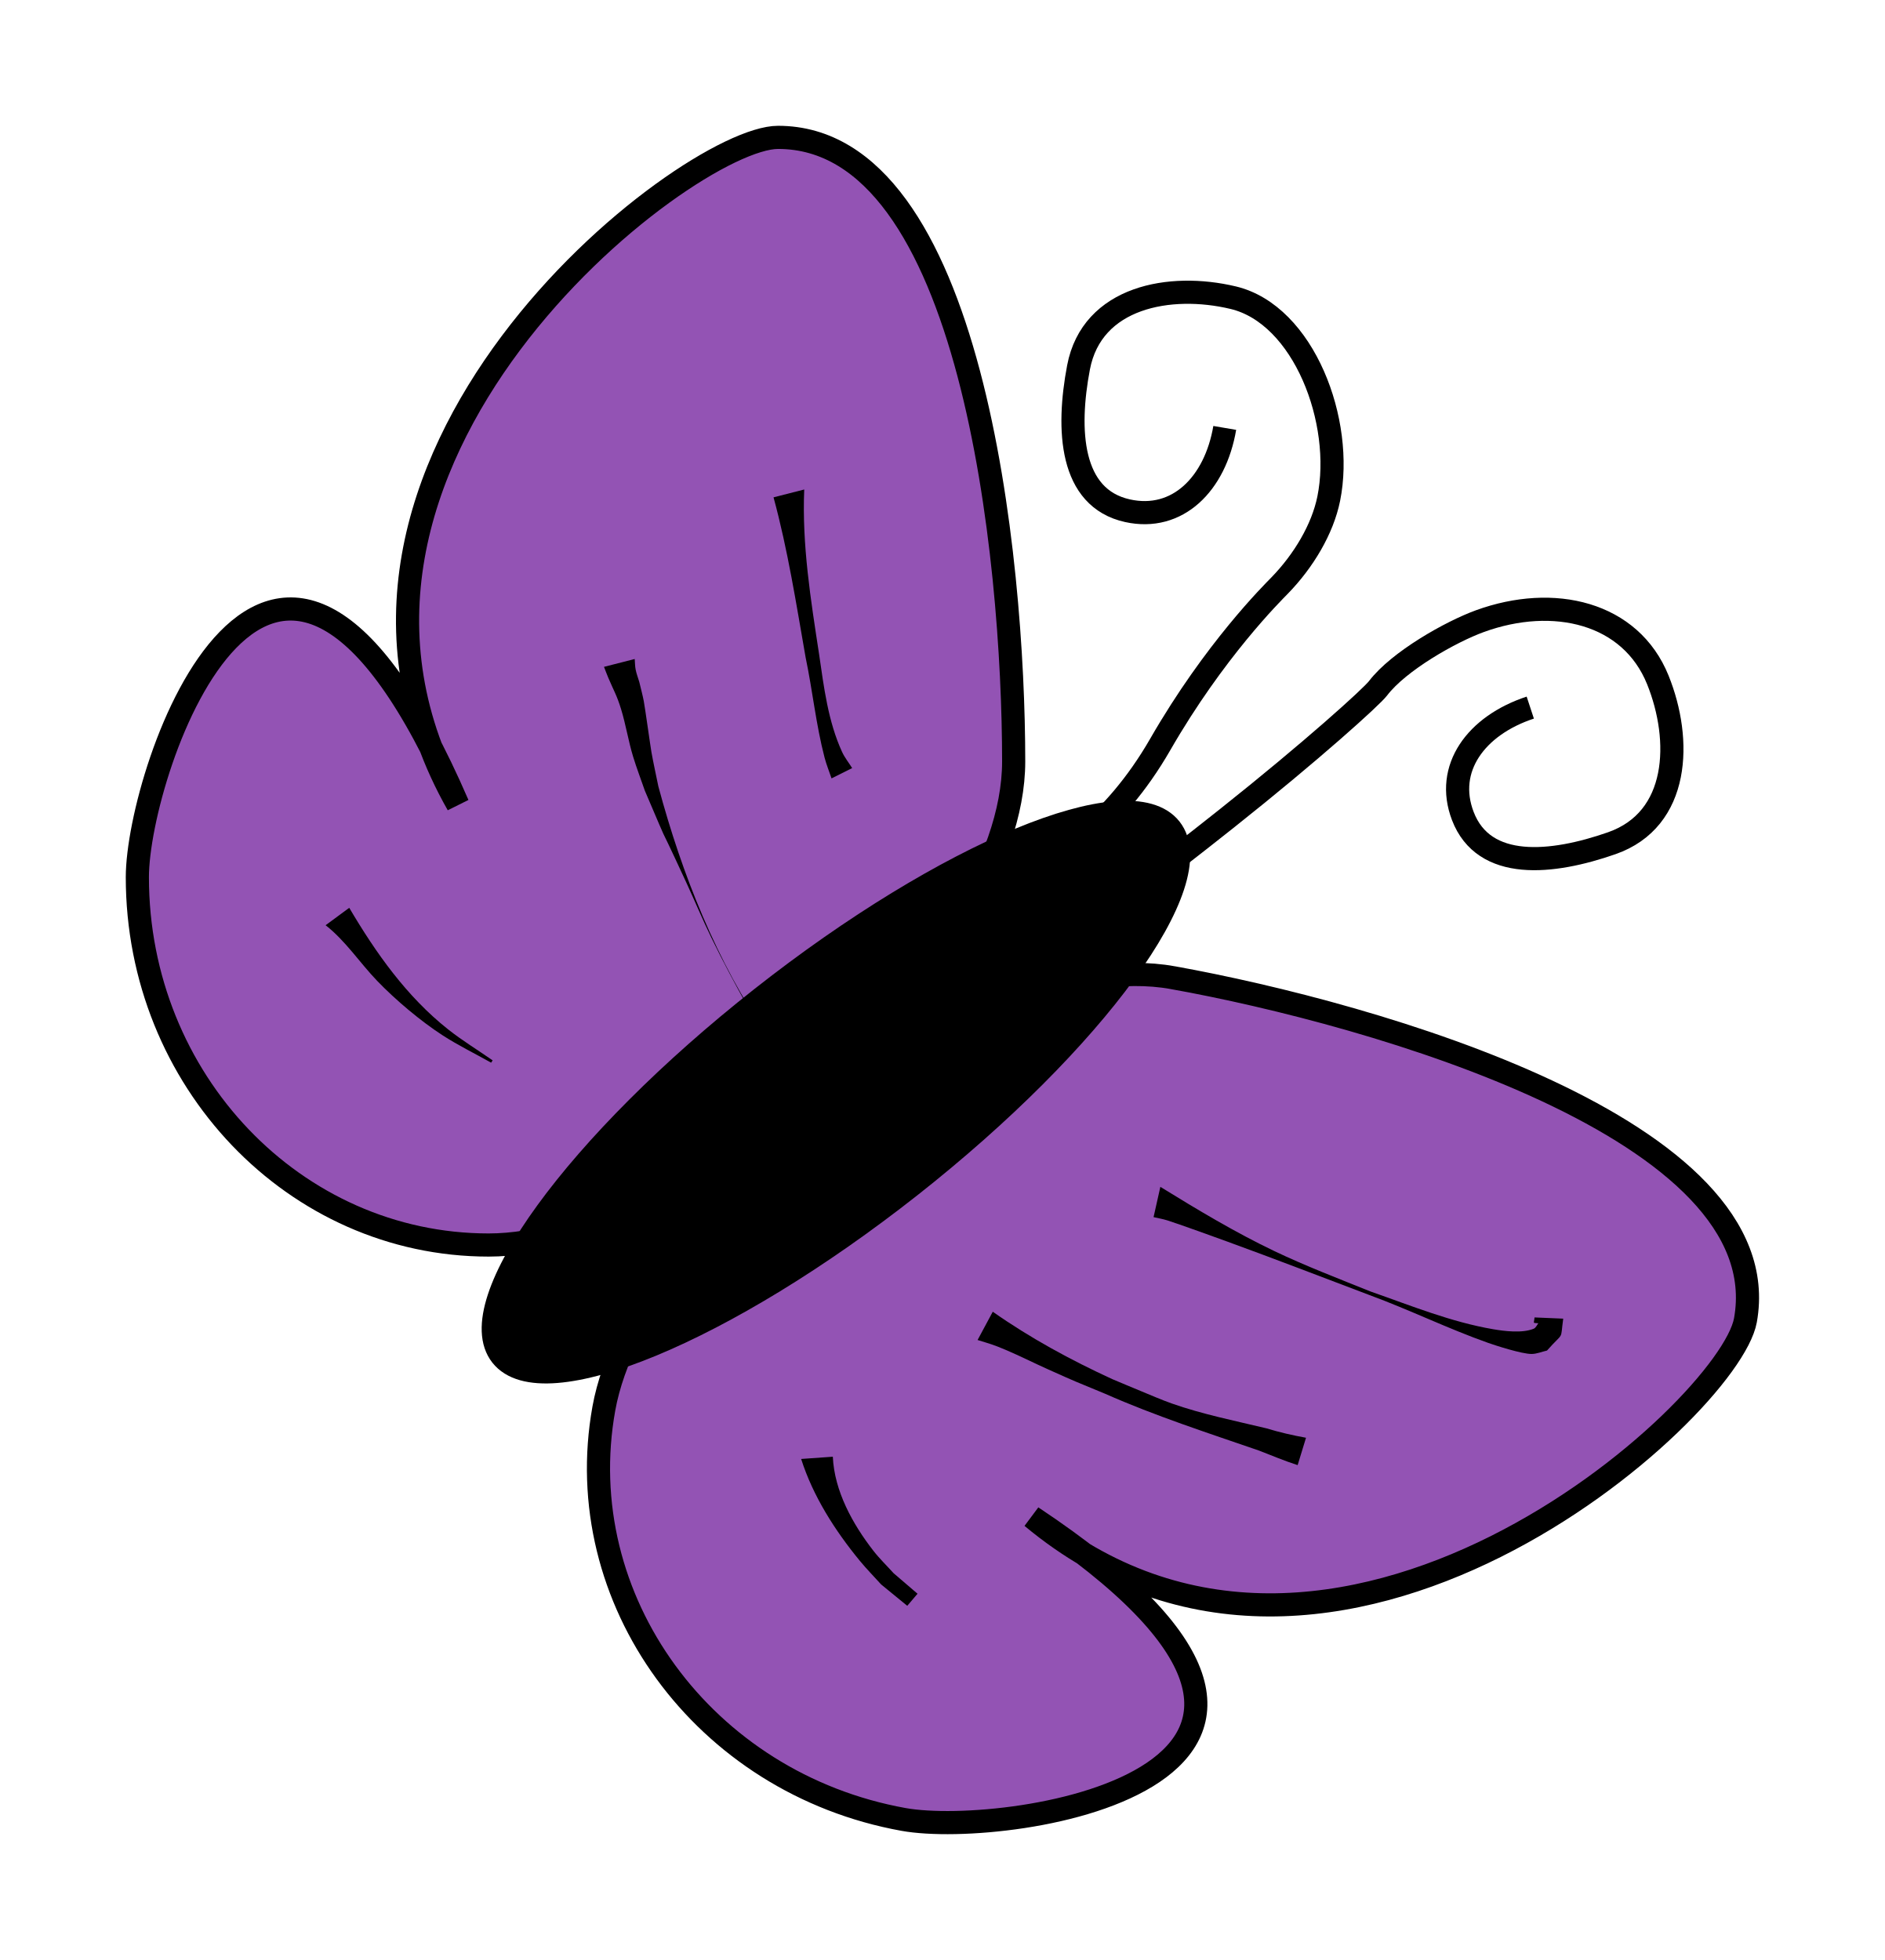
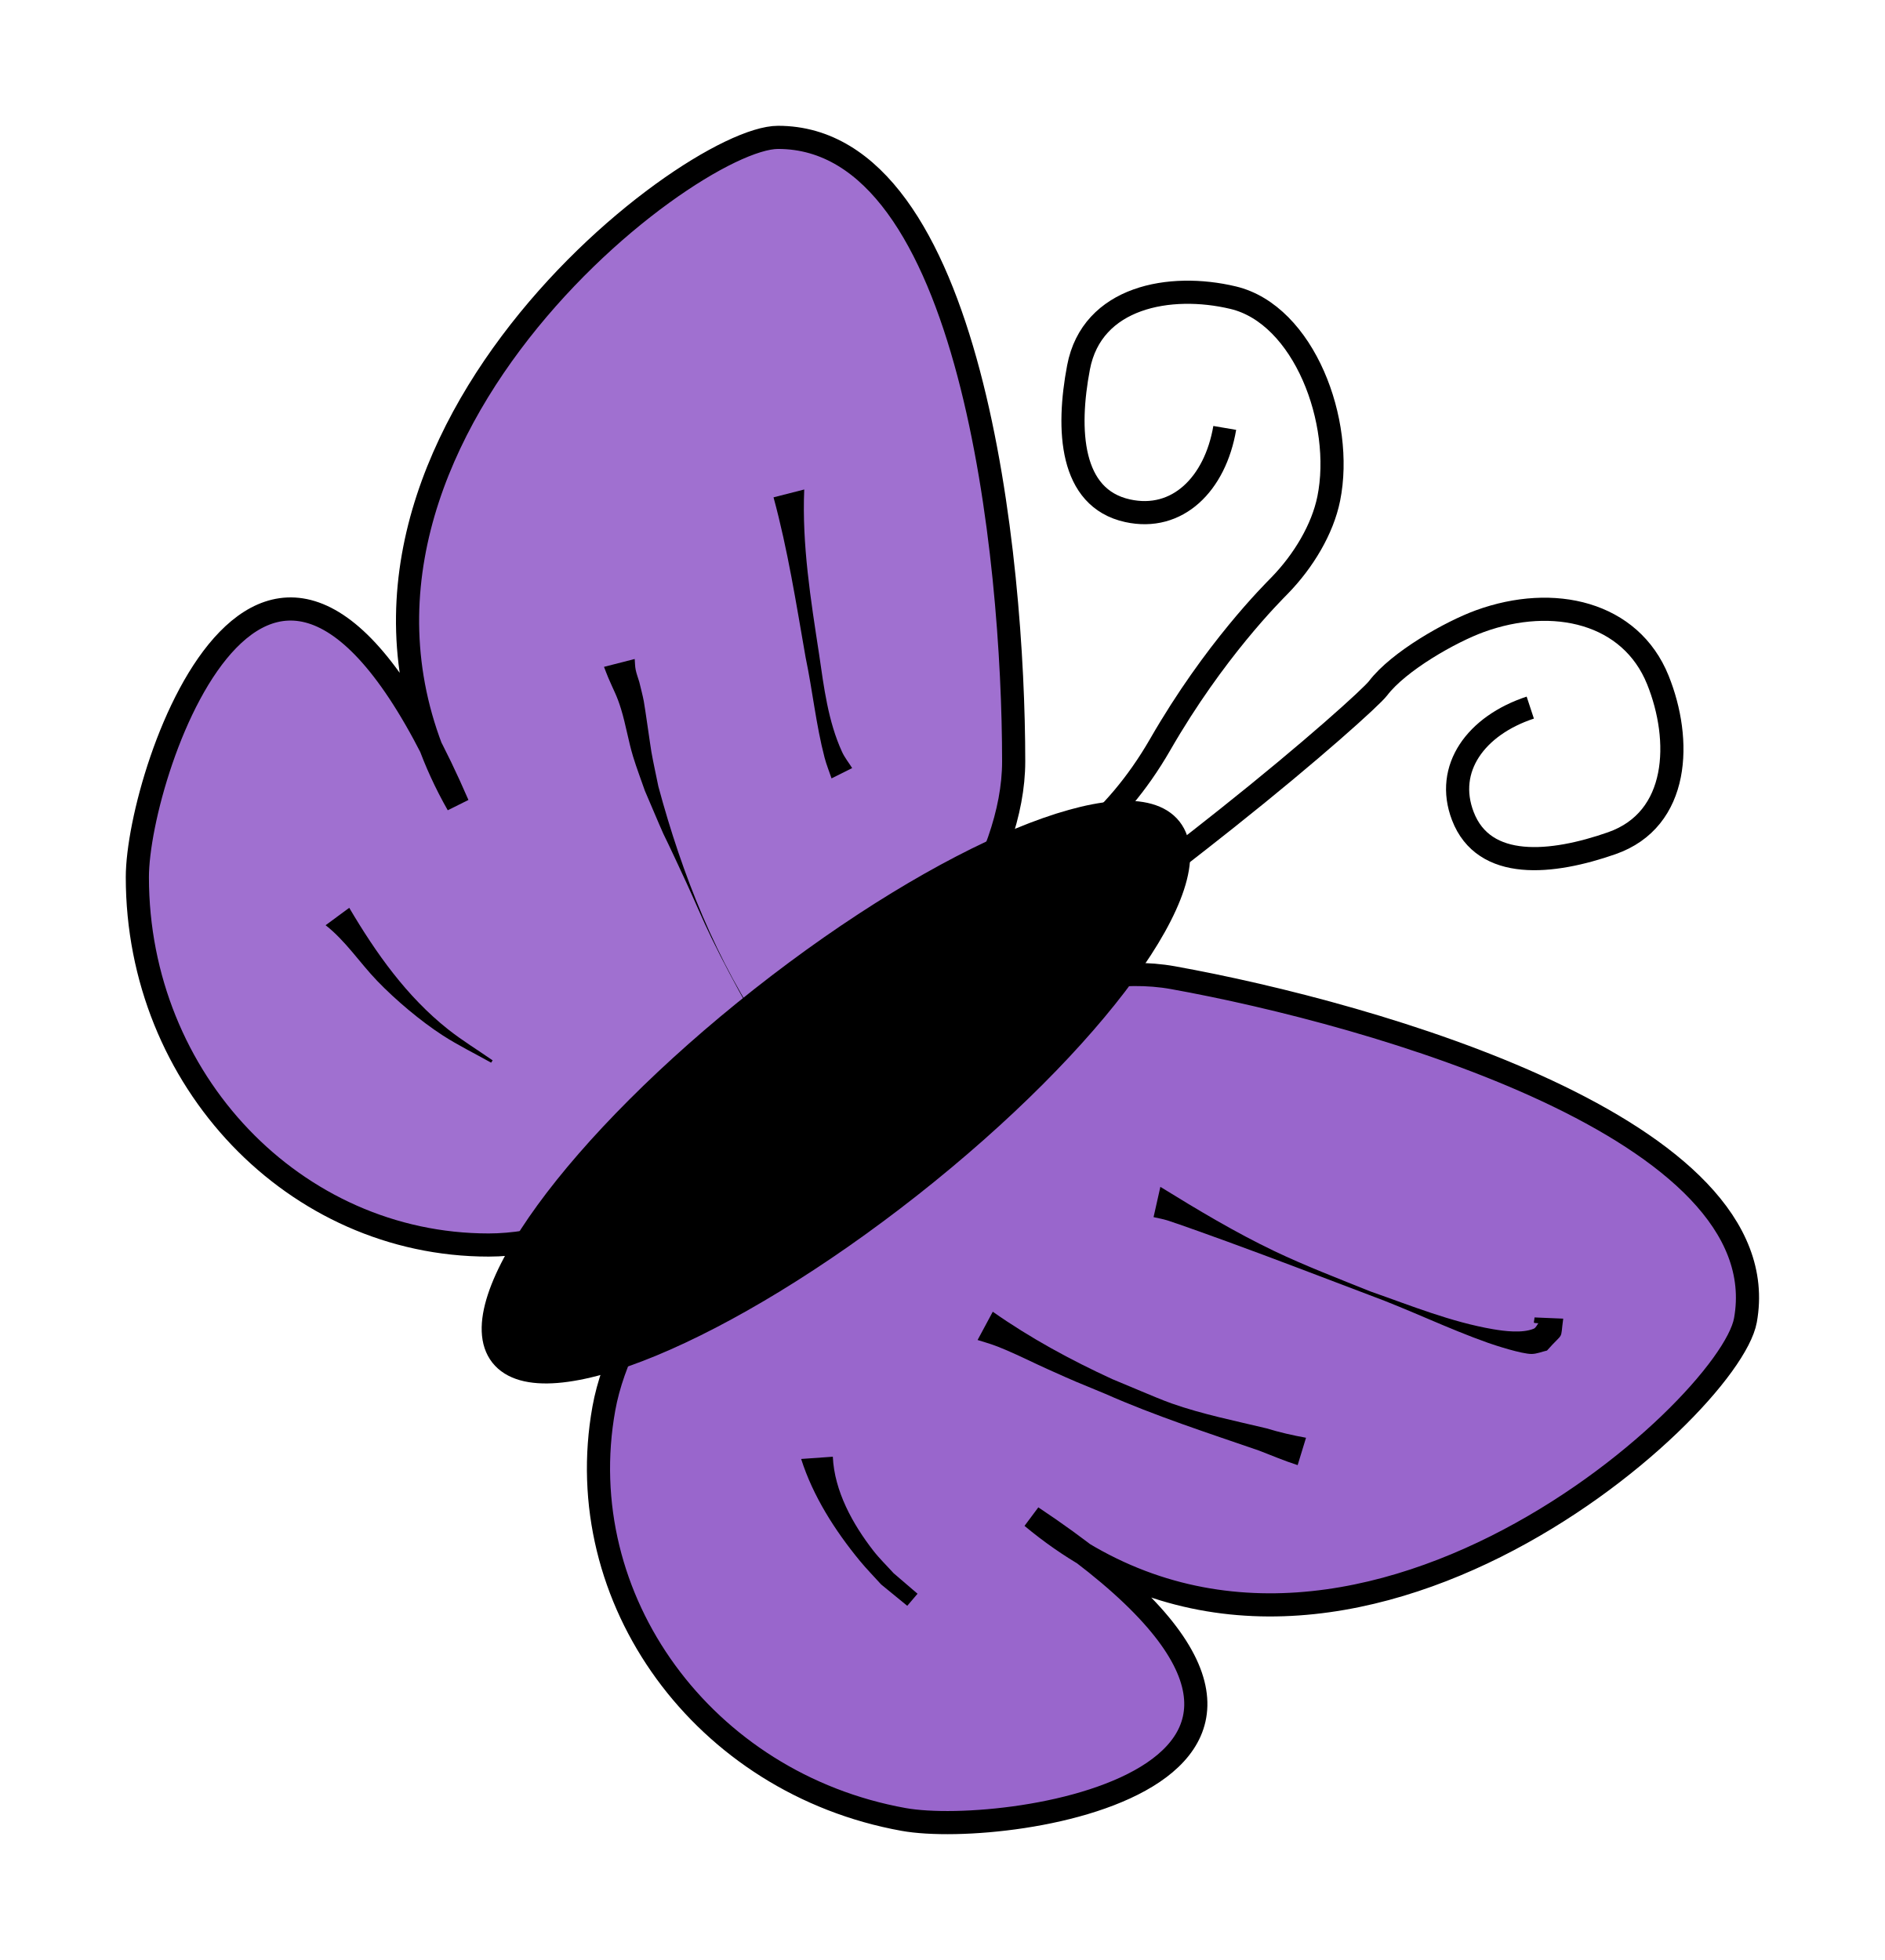
<svg xmlns="http://www.w3.org/2000/svg" width="74.923" height="77.923" id="svg10560" version="1.1">
  <defs id="defs10562">
    </defs>
  <g id="layer1" transform="translate(1.766945,-126.3767)">
    <g id="layer1-54" transform="translate(239.835,239.3412)">
      <g transform="matrix(0.6817788,0.7315584,-0.7315584,0.6817788,280.4318,-146.5237)" id="g3199" />
      <g transform="translate(-227.1429,-28.57143)" id="g3464">
        <g id="layer1-0" transform="matrix(0.06725509,0,0,0.06725509,-12.94947,-73.82934)">
-           <g id="g12641" transform="matrix(1.710208,0,0,1.710208,-1391.839,-1820.725)">
-             <path style="fill:#9353b4;fill-opacity:1;fill-rule:evenodd;stroke:#000000;stroke-width:8;stroke-linecap:round;stroke-linejoin:miter;stroke-miterlimit:4;stroke-opacity:1;stroke-dashoffset:0" d="m 1151.044,1235.976 c 0,70.219 -114.365,167.143 -181.429,167.143 -67.063,0 -121.429,-56.924 -121.429,-127.143 0,-37.07 46.58,-173.292 110.753,-25.103 -66.956,-117.925 79.017,-230.611 110.676,-230.611 67.063,0 81.429,145.495 81.429,215.714 z" id="path10711" />
-             <path id="path11224" d="m 1206.093,1310.713 c -69.105,-12.458 -184.781,82.898 -196.679,148.898 -11.898,65.999 34.478,129.601 103.583,142.059 36.482,6.577 178.807,-15.097 44.354,-104.542 104.176,86.815 240.971,-36.85 246.588,-68.007 11.898,-65.999 -128.741,-105.949 -197.846,-118.407 z" style="fill:#9353b4;fill-opacity:1;fill-rule:evenodd;stroke:#000000;stroke-width:8;stroke-linecap:round;stroke-linejoin:miter;stroke-miterlimit:4;stroke-opacity:1;stroke-dashoffset:0" />
-             <path style="fill:#000000;fill-opacity:1;fill-rule:evenodd;stroke:#000000;stroke-width:8;stroke-linecap:round;stroke-linejoin:miter;stroke-miterlimit:4;stroke-opacity:1;stroke-dasharray:none;stroke-dashoffset:0" id="path11226" d="m 497.143,556.648 c 0,22.88 -65.878,41.429 -147.143,41.429 -81.265,0 -147.143,-18.548 -147.143,-41.429 0,-22.88 65.878,-41.429 147.143,-41.429 81.265,0 147.143,18.548 147.143,41.429 z" transform="matrix(0.785624,-0.6187042,0.6187042,0.785624,470.2467,1129.493)" />
-             <path style="fill:none;stroke:#000000;stroke-width:8;stroke-linecap:butt;stroke-linejoin:miter;stroke-miterlimit:4;stroke-opacity:1;stroke-dasharray:none" d="m 1223.991,1120.689 c -3.317,19.436 -16.358,32.421 -33.596,28.624 -19.915,-4.387 -21.024,-28.013 -16.941,-49.527 4.642,-24.458 31.638,-29.32 53.443,-24.116 24.473,5.84 38.399,42.915 33.036,69.462 -2.136,10.573 -8.711,21.537 -16.922,29.985 -2.621,2.696 -22.569,22.411 -41.322,54.993 -32.071,55.723 -83.225,55.272 -86.329,56.586" id="path11230" />
-             <path style="fill:none;stroke:#000000;stroke-width:8;stroke-linecap:butt;stroke-linejoin:miter;stroke-miterlimit:4;stroke-opacity:1;stroke-dasharray:none" d="m 1329.582,1217.361 c -18.727,6.169 -29.63,20.995 -23.313,37.477 7.298,19.042 30.827,16.628 51.495,9.392 23.497,-8.225 24.293,-35.644 15.906,-56.434 -9.413,-23.333 -36.024,-29.574 -61.478,-20.325 -10.138,3.684 -28.084,13.836 -35.218,23.21 -2.277,2.992 -22.848,21.609 -52.282,44.996 -50.337,39.996 -56.431,41.018 -57.269,44.282" id="path11230-8" />
-             <path style="fill:#000000;fill-opacity:1;fill-rule:evenodd;stroke:none" id="path11506" d="m 1201.74,1383.015 c 12.838,7.914 25.832,15.724 39.457,22.232 10.616,5.071 22.362,9.584 33.259,13.962 13.875,4.855 27.72,10.52 42.298,13.016 3.719,0.637 10.01,1.478 14.012,-0.173 0.763,-0.315 1.074,-1.253 1.611,-1.88 -2.093,-0.253 -1.523,0.316 -1.322,-2.023 0,0 9.914,0.418 9.914,0.418 l 0,0 c -1.096,7.977 0.477,4.164 -5.609,11.031 -1.779,0.392 -3.515,1.169 -5.337,1.177 -3.416,0.014 -12.624,-2.989 -14.967,-3.817 -13.933,-4.925 -27.245,-11.474 -41.114,-16.565 -16.398,-6.202 -32.749,-12.52 -49.223,-18.516 -2.128,-0.775 -17.111,-6.216 -20.67,-7.304 -1.526,-0.467 -3.107,-0.729 -4.66,-1.094 0,0 2.35,-10.463 2.35,-10.463 z" />
-             <path style="fill:#000000;fill-opacity:1;fill-rule:evenodd;stroke:none" id="path11508" d="m 1143.819,1426.176 c 12.929,9.088 26.927,16.688 41.267,23.283 3.376,1.412 6.741,2.849 10.127,4.235 3.481,1.425 6.927,2.949 10.475,4.199 10.61,3.739 21.821,5.977 32.745,8.598 4.481,1.378 9.039,2.411 13.645,3.247 0,0 -2.893,9.457 -2.893,9.457 l 0,0 c -4.554,-1.452 -8.907,-3.312 -13.369,-5.029 -17.854,-6.155 -35.856,-11.981 -53.155,-19.628 -11.292,-4.679 -8.958,-3.615 -19.766,-8.459 -4.898,-2.195 -9.692,-4.622 -14.63,-6.725 -4.293,-1.829 -5.64,-2.153 -9.694,-3.403 0,0 5.247,-9.775 5.247,-9.775 z" />
-             <path style="fill:#000000;fill-opacity:1;fill-rule:evenodd;stroke:none" id="path11510" d="m 1088.54,1476.293 c 0.531,11.861 6.868,23.313 14.025,32.513 2.133,2.742 4.65,5.164 6.975,7.746 2.759,2.367 5.518,4.734 8.277,7.102 0,0 -3.55,4.173 -3.55,4.173 l 0,0 c -3.005,-2.458 -6.011,-4.916 -9.016,-7.374 -2.465,-2.734 -5.057,-5.359 -7.395,-8.203 -8.556,-10.408 -16.157,-22.297 -20.261,-35.182 0,0 10.946,-0.775 10.946,-0.775 z" />
-             <path style="fill:#000000;fill-opacity:1;fill-rule:evenodd;stroke:none" id="path11512" d="m 1078.66,1141.974 c -0.811,19.133 2.262,38.152 5.146,57 1.652,11.33 3.089,23.126 7.917,33.673 0.918,2.006 2.332,3.745 3.498,5.617 0,0 -7.124,3.564 -7.124,3.564 l 0,0 c -0.803,-2.399 -1.772,-4.749 -2.41,-7.197 -2.961,-11.356 -4.146,-23.153 -6.548,-34.62 -3.243,-18.513 -6.149,-37.174 -11.087,-55.325 0,0 10.609,-2.712 10.609,-2.712 z" />
-             <path style="fill:#000000;fill-opacity:1;fill-rule:evenodd;stroke:none" id="path11514" d="m 1020.072,1200.563 c 0.108,1.226 0.086,2.472 0.328,3.68 0.291,1.457 0.84,2.851 1.26,4.276 0.516,2.201 1.127,4.383 1.547,6.604 0.46,2.431 2.301,15.681 2.639,17.58 0.708,3.98 1.599,7.926 2.398,11.888 8.23,30.593 20.106,60.51 38.067,86.781 2.881,4.213 6.235,8.083 9.352,12.125 1.294,1.432 8.743,10.59 12.274,11.997 0.556,0.222 1.506,-1.634 0.913,-1.548 -2.538,0.367 -4.858,1.646 -7.287,2.469 0,0 10.306,-0.951 10.306,-0.951 l 0,0 c -2.382,2.828 -3.867,6.775 -7.146,8.484 -1.319,0.688 -2.38,-1.857 -3.236,-3.074 -3.396,-4.83 -4.307,-11.17 -8.369,-15.612 -9.151,-15.969 -18.515,-31.84 -26.568,-48.407 -3.043,-6.261 -5.719,-12.695 -8.639,-19.015 -12.748,-27.586 -3.634,-6.777 -14.325,-31.74 -1.354,-3.926 -2.85,-7.806 -4.061,-11.778 -1.651,-5.415 -2.514,-11.049 -4.172,-16.462 -1.461,-4.77 -2.522,-6.351 -4.418,-10.826 -0.525,-1.239 -0.981,-2.505 -1.472,-3.758 0,0 10.609,-2.712 10.609,-2.712 z" />
-             <path style="fill:#000000;fill-opacity:1;fill-rule:evenodd;stroke:none" id="path11520" d="m 921.416,1286.563 c 9.19,15.585 19.819,30.646 34.136,41.993 4.909,3.891 10.281,7.158 15.421,10.737 0,0 -0.523,0.798 -0.523,0.798 l 0,0 c -5.566,-3.136 -11.331,-5.942 -16.698,-9.409 -7.606,-4.912 -16.326,-12.255 -22.685,-18.868 -6.036,-6.277 -10.876,-13.793 -17.818,-19.232 0,0 8.167,-6.019 8.167,-6.019 z" />
-           </g>
+           <path id="path10711" d="m 576.686,293.052 c 0,120.089 -195.589,285.849 -310.281,285.849 -114.692,0 -207.668,-97.352 -207.668,-217.441 0,-63.397 79.662,-296.365 189.41,-42.932 -114.508,-201.676 135.135,-394.393 189.279,-394.393 114.692,0 139.26,248.827 139.26,368.916 z" style="fill:#9966cc;fill-opacity:0.933;fill-rule:evenodd;stroke:#000000;stroke-width:13.682;stroke-linecap:round;stroke-linejoin:miter;stroke-miterlimit:4;stroke-opacity:1;stroke-dashoffset:0" />
+           <path style="fill:#9966cc;fill-opacity:1;fill-rule:evenodd;stroke:#000000;stroke-width:13.682;stroke-linecap:round;stroke-linejoin:miter;stroke-miterlimit:4;stroke-opacity:1;stroke-dashoffset:0" d="M 670.831,420.867 C 552.647,399.562 354.817,562.64 334.469,675.513 c -20.347,112.873 58.965,221.645 177.149,242.95 62.392,11.247 305.796,-25.82 75.854,-178.789 C 765.634,888.145 999.583,676.652 1009.189,623.367 1029.536,510.494 789.015,442.172 670.831,420.867 z" id="path11224" />
+           <path transform="matrix(1.34358,-1.058113,1.058113,1.34358,-587.6189,110.9426)" d="m 497.143,556.648 a 147.143,41.429 0 1 1 -294.286,0 147.143,41.429 0 1 1 294.286,0 z" id="path11226" style="fill:#000000;fill-opacity:1;fill-rule:evenodd;stroke:#000000;stroke-width:8;stroke-linecap:round;stroke-linejoin:miter;stroke-miterlimit:4;stroke-opacity:1;stroke-dasharray:none;stroke-dashoffset:0" />
+           <path id="path11230" d="m 701.44,95.886 c -5.673,33.24 -27.975,55.447 -57.456,48.952 -34.058,-7.503 -35.956,-47.908 -28.973,-84.702 7.938,-41.829 54.107,-50.144 91.399,-41.244 41.853,9.988 65.67,73.394 56.498,118.794 -3.653,18.083 -14.898,36.833 -28.939,51.28 -4.482,4.612 -38.598,38.327 -70.669,94.05 -54.848,95.297 -142.333,94.526 -147.64,96.774" style="fill:none;stroke:#000000;stroke-width:13.682;stroke-linecap:butt;stroke-linejoin:miter;stroke-miterlimit:4;stroke-opacity:1;stroke-dasharray:none" />
+           <path id="path11230-8" d="m 882.024,261.217 c -32.028,10.55 -50.674,35.905 -39.869,64.094 12.482,32.565 52.72,28.436 88.068,16.063 40.184,-14.067 41.546,-60.959 27.202,-96.514 -16.098,-39.904 -61.608,-50.578 -105.141,-34.76 -17.339,6.3 -48.03,23.662 -60.23,39.695 -3.894,5.118 -39.076,36.956 -89.413,76.952 -86.087,68.402 -96.509,70.15 -97.942,75.732" style="fill:none;stroke:#000000;stroke-width:13.682;stroke-linecap:butt;stroke-linejoin:miter;stroke-miterlimit:4;stroke-opacity:1;stroke-dasharray:none" />
+           <path d="m 663.387,544.52 c 21.956,13.535 44.179,26.892 67.48,38.021 18.156,8.672 38.244,16.39 56.879,23.878 23.73,8.303 47.407,17.991 72.339,22.259 6.359,1.089 17.119,2.528 23.964,-0.296 1.304,-0.538 1.837,-2.143 2.755,-3.215 -3.579,-0.433 -2.604,0.541 -2.261,-3.461 0,0 16.954,0.714 16.954,0.714 l 0,0 c -1.874,13.643 0.817,7.121 -9.593,18.866 -3.042,0.671 -6.012,2 -9.127,2.013 -5.842,0.024 -21.59,-5.111 -25.596,-6.527 -23.829,-8.422 -46.595,-19.624 -70.313,-28.33 -28.044,-10.608 -56.007,-21.411 -84.182,-31.667 -3.64,-1.325 -29.264,-10.63 -35.35,-12.491 -2.609,-0.798 -5.313,-1.247 -7.969,-1.87 0,0 4.02,-17.895 4.02,-17.895 z" id="path11506" style="fill:#000000;fill-opacity:1;fill-rule:evenodd;stroke:none" />
+           <path d="m 564.331,618.333 c 22.111,15.543 46.051,28.54 70.576,39.818 5.773,2.414 11.528,4.872 17.319,7.243 5.954,2.438 11.847,5.043 17.915,7.182 18.145,6.395 37.318,10.221 56.001,14.705 7.663,2.357 15.459,4.124 23.336,5.553 0,0 -4.948,16.173 -4.948,16.173 l 0,0 c -7.788,-2.483 -15.233,-5.664 -22.864,-8.601 -30.534,-10.527 -61.322,-20.49 -90.906,-33.567 -19.312,-8.002 -15.321,-6.183 -33.804,-14.466 -8.376,-3.754 -16.575,-7.905 -25.02,-11.502 -7.342,-3.127 -9.646,-3.682 -16.579,-5.82 0,0 8.973,-16.718 8.973,-16.718 z" id="path11508" style="fill:#000000;fill-opacity:1;fill-rule:evenodd;stroke:none" />
+           <path d="m 469.792,704.043 c 0.909,20.286 11.746,39.87 23.986,55.604 3.649,4.69 7.953,8.831 11.929,13.247 4.718,4.048 9.437,8.097 14.155,12.145 0,0 -6.072,7.138 -6.072,7.138 l 0,0 c -5.14,-4.204 -10.28,-8.407 -15.42,-12.61 -4.216,-4.676 -8.649,-9.166 -12.647,-14.029 -14.633,-17.799 -27.631,-38.132 -34.651,-60.169 0,0 18.719,-1.325 18.719,-1.325 z" id="path11510" style="fill:#000000;fill-opacity:1;fill-rule:evenodd;stroke:none" />
+           <path d="m 452.895,132.288 c -1.387,32.722 3.868,65.248 8.8,97.482 2.826,19.377 5.283,39.55 13.54,57.588 1.57,3.43 3.988,6.404 5.982,9.606 0,0 -12.184,6.095 -12.184,6.095 l 0,0 c -1.374,-4.102 -3.03,-8.121 -4.122,-12.308 -5.064,-19.421 -7.09,-39.596 -11.199,-59.208 -5.546,-31.662 -10.515,-63.576 -18.961,-94.617 0,0 18.144,-4.639 18.144,-4.639 z" id="path11512" style="fill:#000000;fill-opacity:1;fill-rule:evenodd;stroke:none" />
+           <path d="m 352.696,232.487 c 0.186,2.098 0.147,4.228 0.561,6.293 0.497,2.492 1.436,4.875 2.154,7.313 0.882,3.765 1.928,7.495 2.646,11.295 0.786,4.157 3.936,26.817 4.514,30.065 1.212,6.807 2.734,13.554 4.101,20.331 14.076,52.321 34.385,103.485 65.103,148.413 4.927,7.206 10.663,13.824 15.994,20.736 2.213,2.448 14.952,18.111 20.991,20.518 0.952,0.379 2.576,-2.794 1.562,-2.647 -4.341,0.627 -8.309,2.815 -12.463,4.222 0,0 17.625,-1.627 17.625,-1.627 l 0,0 c -4.074,4.836 -6.613,11.587 -12.221,14.509 -2.256,1.176 -4.071,-3.176 -5.534,-5.258 -5.807,-8.261 -7.366,-19.103 -14.313,-26.699 -15.65,-27.31 -31.665,-54.453 -45.437,-82.786 -5.205,-10.708 -9.78,-21.712 -14.774,-32.52 -21.801,-47.177 -6.214,-11.59 -24.499,-54.281 -2.315,-6.714 -4.873,-13.35 -6.945,-20.143 -2.824,-9.26 -4.3,-18.896 -7.135,-28.153 -2.498,-8.158 -4.313,-10.862 -7.556,-18.515 -0.898,-2.118 -1.678,-4.284 -2.517,-6.427 0,0 18.144,-4.639 18.144,-4.639 z" id="path11514" style="fill:#000000;fill-opacity:1;fill-rule:evenodd;stroke:none" />
+           <path d="m 183.974,379.565 c 15.716,26.654 33.895,52.411 58.38,71.817 8.395,6.654 17.583,12.242 26.374,18.362 0,0 -0.895,1.365 -0.895,1.365 l 0,0 c -9.519,-5.364 -19.379,-10.163 -28.557,-16.091 -13.007,-8.401 -27.92,-20.958 -38.797,-32.269 -10.323,-10.735 -18.601,-23.59 -30.473,-32.891 0,0 13.967,-10.294 13.967,-10.294 z" id="path11520" style="fill:#000000;fill-opacity:1;fill-rule:evenodd;stroke:none" />
        </g>
      </g>
    </g>
  </g>
</svg>
